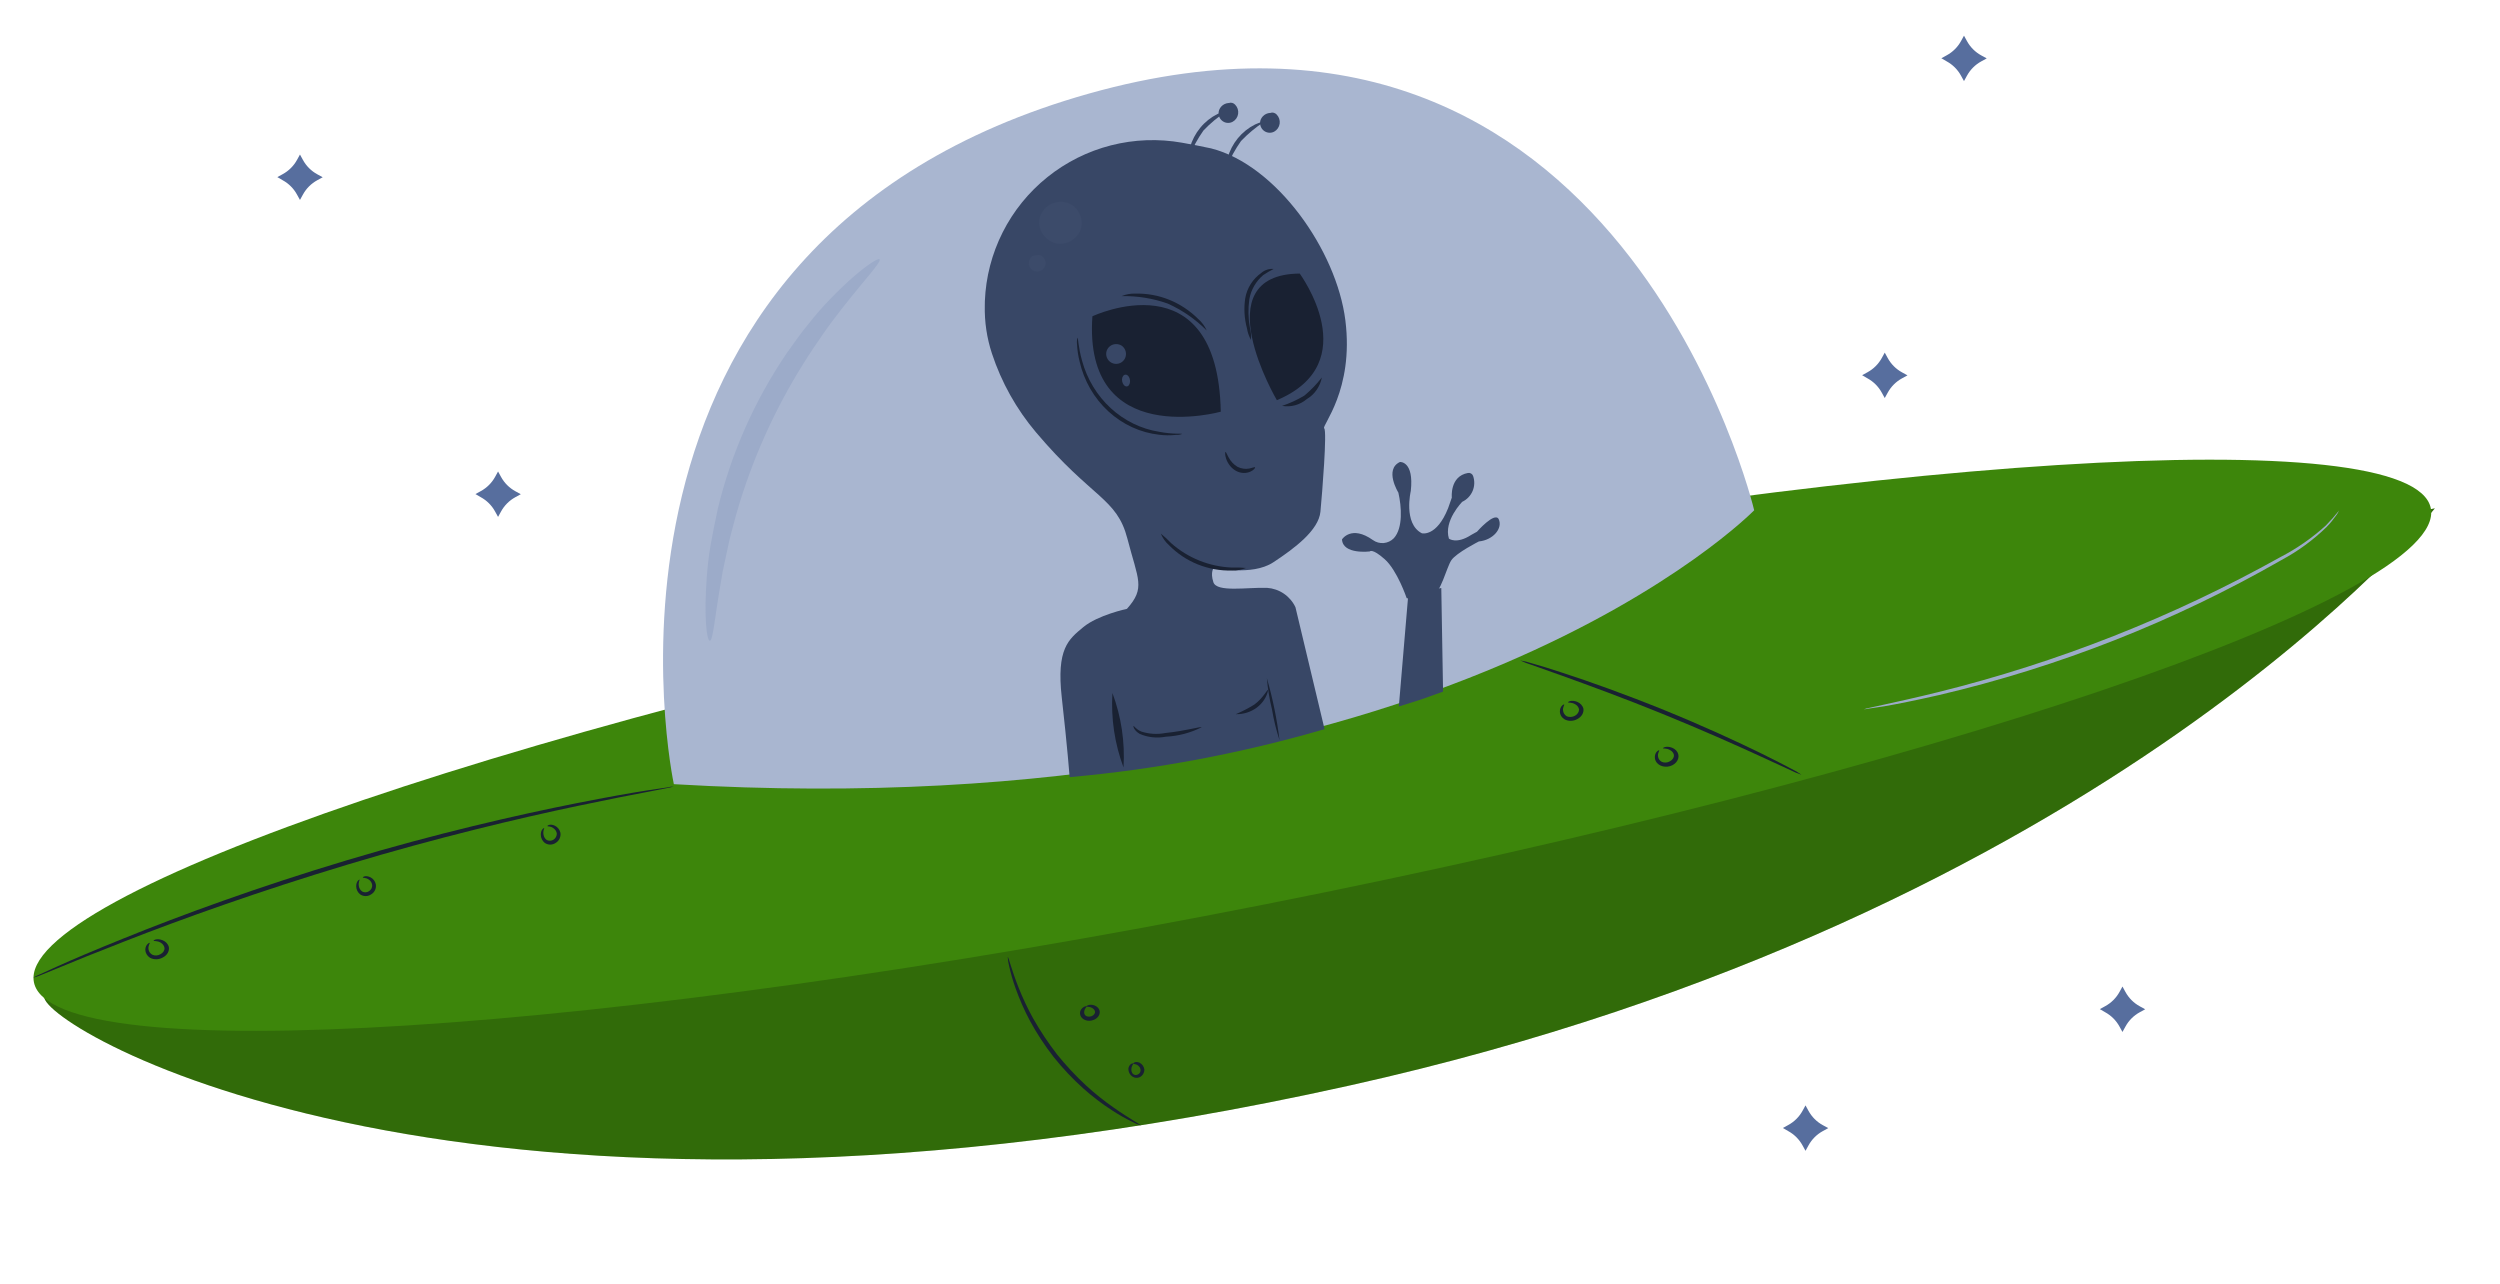
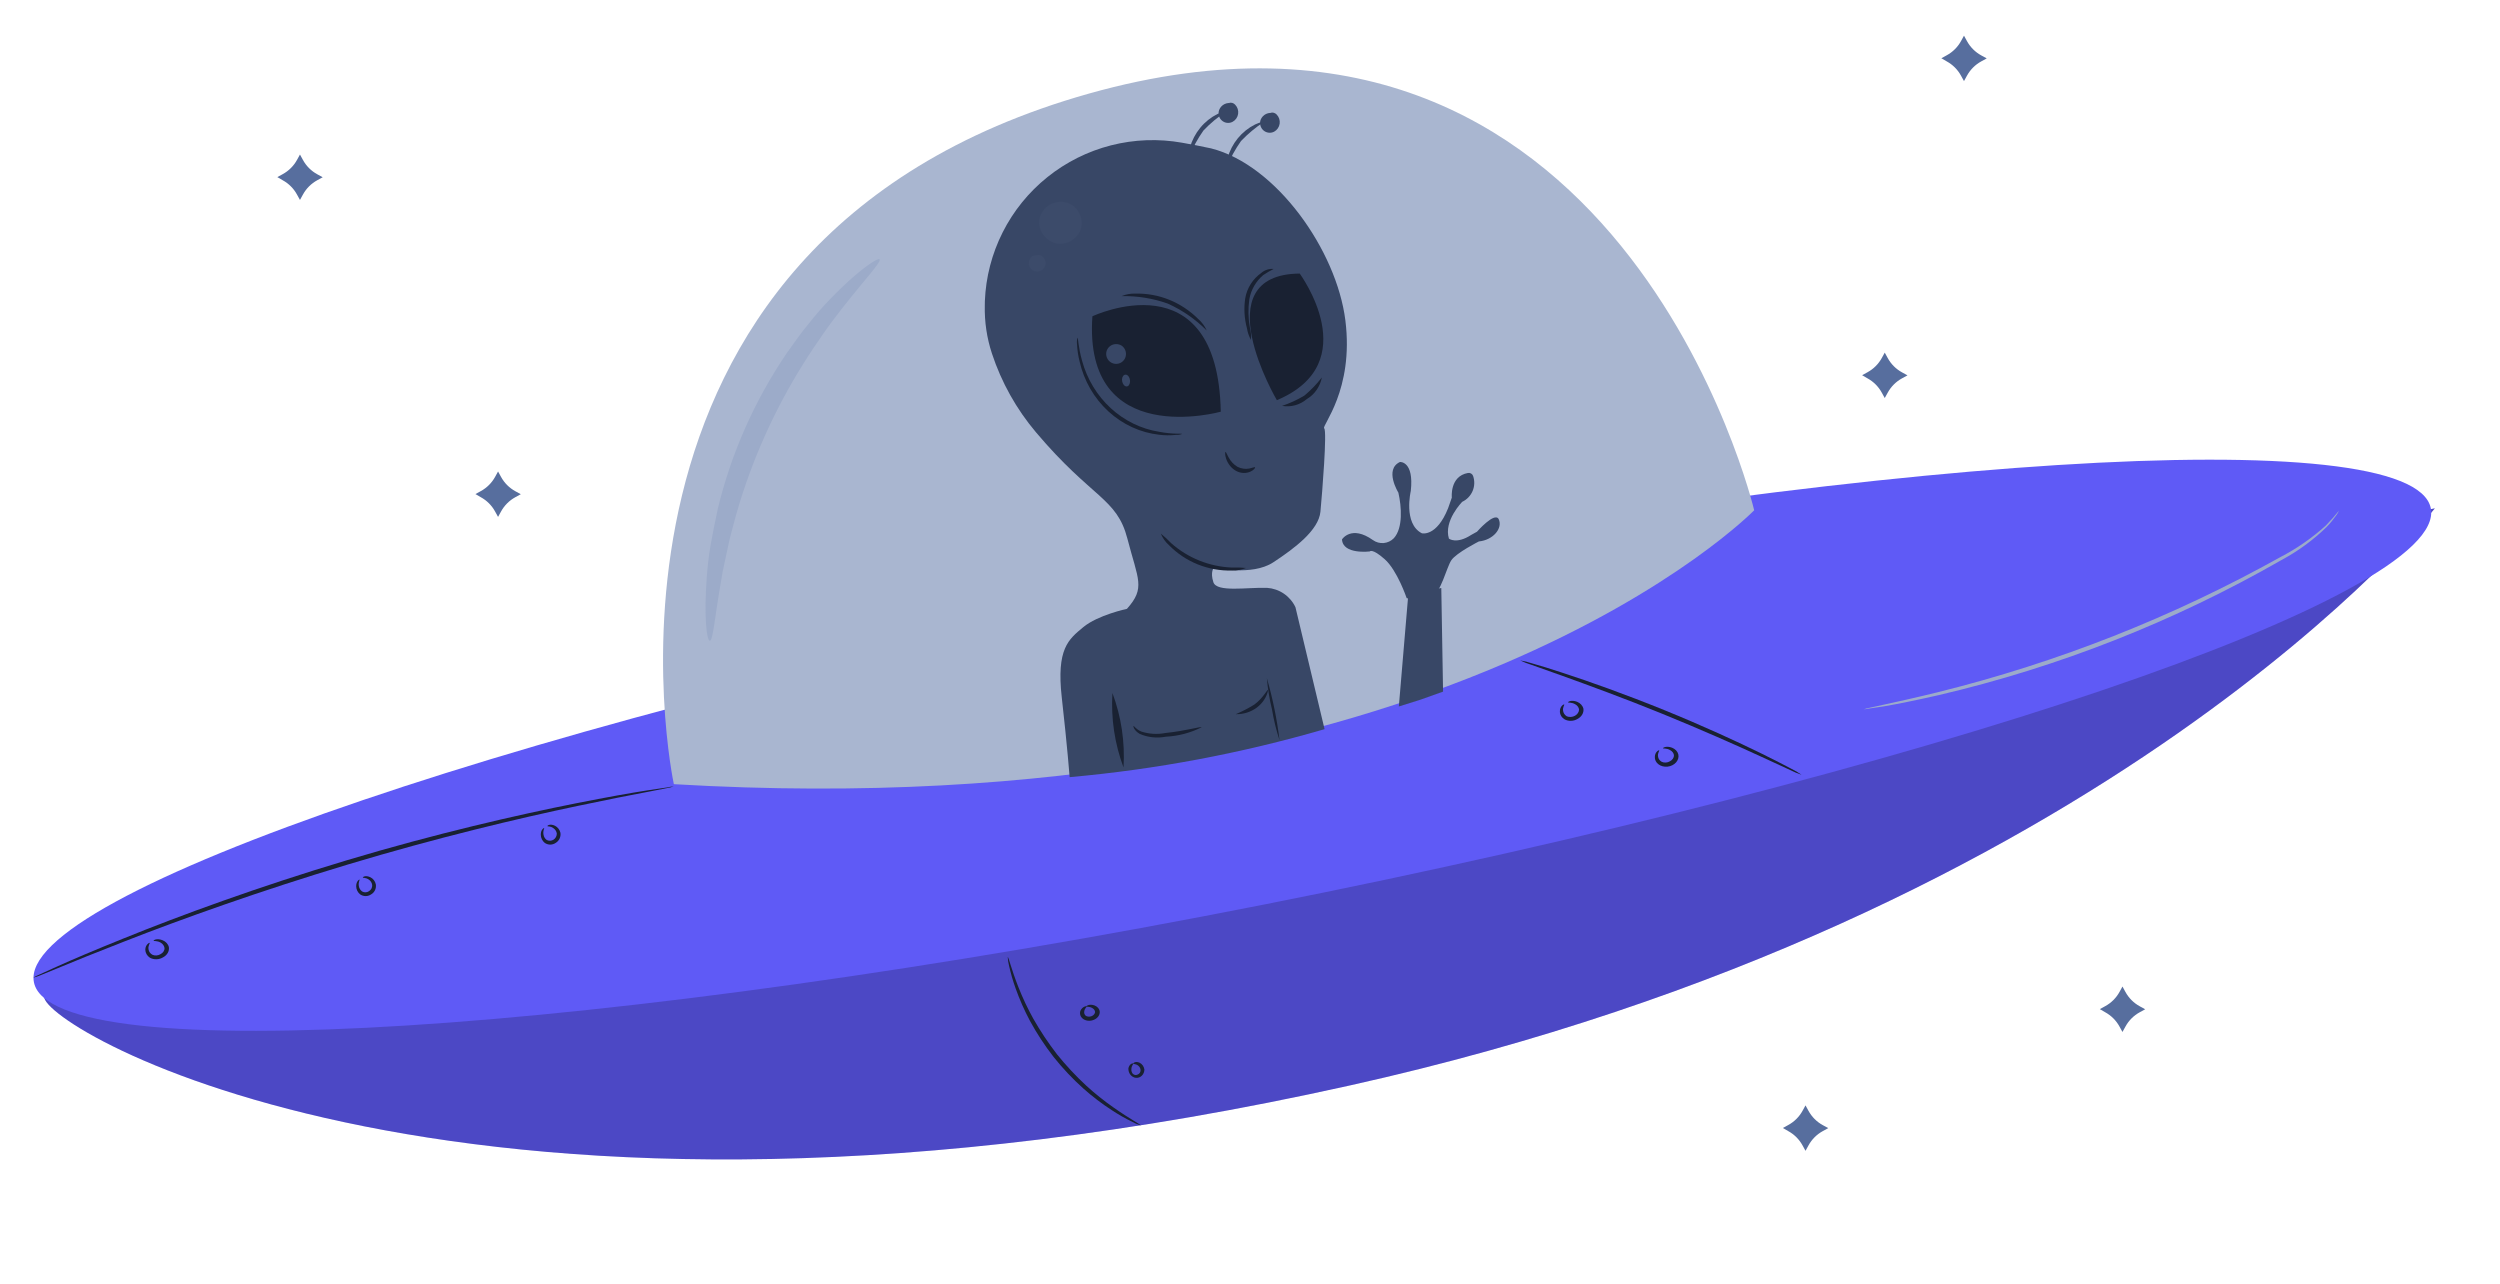
<svg xmlns="http://www.w3.org/2000/svg" width="631" height="324" viewbox="0 0 631 324" fill="none">
-   <path d="M11.139 251.506C10.397 259.2 117.384 323.723 340.77 273.954C532.729 231.211 614.553 128.305 614.553 128.305L11.139 251.506Z" fill="#3d860b" />
+   <path d="M11.139 251.506C10.397 259.2 117.384 323.723 340.77 273.954C532.729 231.211 614.553 128.305 614.553 128.305L11.139 251.506Z" fill="#5F5AF6" />
  <path opacity="0.2" d="M11.139 251.506C10.397 259.2 117.384 323.723 340.77 273.954C532.729 231.211 614.553 128.305 614.553 128.305L11.139 251.506Z" fill="black" />
-   <path d="M319.006 228.313C486.063 195.277 617.93 150.496 613.534 128.289C609.14 106.084 470.151 114.861 303.091 147.897C136.034 180.932 4.169 225.713 8.563 247.92C12.957 270.125 151.948 261.346 319.006 228.313Z" fill="#3d860b" />
+   <path d="M319.006 228.313C486.063 195.277 617.93 150.496 613.534 128.289C609.14 106.084 470.151 114.861 303.091 147.897C136.034 180.932 4.169 225.713 8.563 247.92C12.957 270.125 151.948 261.346 319.006 228.313Z" fill="#5F5AF6" />
  <path d="M170.078 197.925C170.078 197.925 140.689 61.425 274.861 23.617C409.033 -14.194 442.756 128.794 442.756 128.794C442.756 128.794 364.254 209.375 170.078 197.925Z" fill="#A9B6D0" />
  <path d="M222.005 65.449C222.561 66.037 218.345 70.422 212.372 78.058C210.903 79.963 209.278 82.054 207.673 84.405C206.067 86.758 204.323 89.272 202.682 91.935C195.354 103.661 189.701 116.347 185.882 129.629C185.058 132.717 184.207 135.627 183.661 138.392C183.114 141.154 182.425 143.776 182.083 146.143C180.403 155.66 179.98 161.716 179.166 161.717C178.349 161.715 177.647 155.623 178.394 145.575C178.593 143.086 178.862 140.365 179.371 137.485C179.878 134.606 180.521 131.523 181.201 128.293C184.599 114.307 190.485 101.044 198.577 89.132C200.5 86.447 202.277 83.867 204.182 81.612C205.863 79.475 207.652 77.426 209.542 75.471C216.421 68.311 221.601 64.92 222.005 65.449Z" fill="#9CABC9" />
  <path d="M590.373 128.868C590.193 129.283 589.965 129.673 589.695 130.033C588.953 131.093 588.131 132.09 587.235 133.019C583.832 136.328 579.986 139.139 575.809 141.373C548.78 156.866 519.663 168.34 489.363 175.442C483.473 176.789 478.818 177.707 475.573 178.271L471.78 178.835C471.341 178.932 470.897 178.998 470.448 179.033C470.867 178.86 471.308 178.74 471.756 178.674L475.491 177.852C478.754 177.141 483.453 176.115 489.23 174.683C519.361 167.21 548.373 155.763 575.519 140.638C579.686 138.485 583.556 135.797 587.037 132.641C588.214 131.442 589.328 130.183 590.373 128.868Z" fill="#9CABC9" />
  <path d="M287.908 284.052C287.198 283.846 286.514 283.556 285.872 283.189C284.057 282.318 282.303 281.322 280.624 280.21C278.107 278.588 275.723 276.773 273.49 274.781C270.758 272.34 268.238 269.676 265.959 266.813C263.71 263.929 261.701 260.868 259.955 257.656C258.552 255.027 257.347 252.297 256.349 249.491C255.666 247.602 255.109 245.671 254.676 243.709C254.488 242.996 254.379 242.264 254.352 241.526C254.55 241.497 255.225 244.531 257.051 249.165C258.129 251.898 259.385 254.558 260.81 257.129C262.588 260.258 264.586 263.257 266.788 266.108C269.043 268.914 271.503 271.55 274.147 273.999C276.321 275.991 278.627 277.837 281.049 279.525C285.175 282.449 287.999 283.857 287.908 284.052Z" fill="#192132" />
  <path d="M274.301 254.03C274.322 254.172 273.751 254.502 273.669 255.275C273.623 255.479 273.634 255.686 273.702 255.88C273.769 256.074 273.89 256.249 274.057 256.392C274.263 256.513 274.503 256.584 274.76 256.6C275.014 256.615 275.276 256.573 275.514 256.481C275.751 256.387 275.957 256.243 276.113 256.066C276.27 255.888 276.368 255.681 276.402 255.467C276.391 255.263 276.326 255.066 276.209 254.891C276.093 254.715 275.929 254.568 275.732 254.454C274.99 253.989 274.301 254.195 274.229 254.041C274.157 253.886 274.921 253.341 276.195 253.748C276.571 253.88 276.892 254.091 277.132 254.361C277.371 254.632 277.52 254.952 277.568 255.294C277.612 255.734 277.479 256.184 277.19 256.572C276.903 256.962 276.478 257.267 275.977 257.444C275.548 257.612 275.079 257.677 274.621 257.632C274.166 257.586 273.741 257.432 273.396 257.189C273.053 256.943 272.805 256.619 272.682 256.25C272.559 255.883 272.566 255.487 272.701 255.111C273.246 253.94 274.328 253.881 274.301 254.03Z" fill="#192132" />
  <path d="M286.037 268.481C286.06 268.636 285.617 268.946 285.56 269.807C285.536 270.023 285.556 270.247 285.621 270.457C285.684 270.669 285.787 270.863 285.926 271.028C286.097 271.192 286.308 271.299 286.531 271.33C286.756 271.36 286.98 271.315 287.177 271.199C287.387 271.121 287.57 270.971 287.697 270.772C287.825 270.573 287.891 270.334 287.888 270.087C287.869 269.868 287.806 269.658 287.704 269.469C287.601 269.279 287.462 269.115 287.297 268.989C286.665 268.454 286.1 268.63 286.037 268.481C285.975 268.333 286.583 267.752 287.654 268.241C287.969 268.399 288.243 268.639 288.452 268.941C288.661 269.242 288.797 269.595 288.85 269.967C288.842 270.261 288.779 270.552 288.666 270.817C288.555 271.083 288.392 271.319 288.192 271.514C287.994 271.706 287.76 271.855 287.503 271.945C287.247 272.037 286.976 272.07 286.707 272.043C286.436 272.02 286.171 271.933 285.928 271.794C285.685 271.658 285.47 271.465 285.292 271.238C285.116 271.007 284.982 270.741 284.9 270.458C284.819 270.174 284.788 269.875 284.814 269.58C285.157 268.321 286.054 268.321 286.037 268.481Z" fill="#192132" />
  <path d="M8.385 246.767C8.87 246.458 9.382 246.197 9.916 245.987L14.412 243.946C18.222 242.21 23.962 239.778 31.12 236.89C45.294 231.135 65.179 223.832 87.571 217.121C109.963 210.407 130.616 205.676 145.632 202.705C153.139 201.22 159.242 200.128 163.458 199.48L168.332 198.755C168.894 198.618 169.466 198.533 170.044 198.501C169.499 198.679 168.942 198.818 168.375 198.911L163.534 199.857C159.339 200.646 153.251 201.838 145.759 203.424C130.789 206.574 110.22 211.457 87.85 218.185C65.481 224.914 45.614 232.051 31.373 237.631C24.241 240.414 18.502 242.721 14.559 244.375L9.996 246.241C9.473 246.459 8.935 246.636 8.385 246.767Z" fill="#192132" />
  <path d="M454.707 195.552C453.748 195.247 452.817 194.86 451.926 194.397L444.464 190.96C438.16 188.054 429.407 184.167 419.597 180.174C409.788 176.18 400.802 172.911 394.253 170.546L386.504 167.795C385.536 167.503 384.596 167.131 383.688 166.685C384.688 166.847 385.672 167.09 386.632 167.415C388.504 167.941 391.193 168.748 394.495 169.846C401.115 172 410.175 175.219 420.005 179.207C429.833 183.198 438.567 187.229 444.79 190.287C447.897 191.837 450.411 193.113 452.116 194.025C453.024 194.459 453.89 194.968 454.707 195.552Z" fill="#192132" />
  <path d="M394.796 177.812C394.95 177.909 394.344 178.491 394.538 179.487C394.63 180.022 394.965 180.497 395.472 180.806C395.793 180.929 396.151 180.98 396.51 180.953C396.869 180.928 397.216 180.824 397.526 180.652C397.833 180.481 398.087 180.248 398.267 179.973C398.45 179.699 398.549 179.393 398.559 179.084C398.517 178.817 398.41 178.561 398.247 178.334C398.081 178.107 397.862 177.914 397.602 177.77C396.664 177.2 395.822 177.423 395.777 177.272C395.732 177.122 396.617 176.576 398.06 177.129C398.463 177.295 398.813 177.536 399.088 177.833C399.364 178.133 399.558 178.484 399.653 178.863C399.728 179.366 399.621 179.881 399.355 180.345C399.087 180.811 398.668 181.2 398.152 181.47C397.66 181.763 397.086 181.926 396.499 181.94C395.915 181.955 395.346 181.816 394.867 181.545C394.505 181.314 394.211 181.013 394.012 180.665C393.811 180.315 393.71 179.927 393.714 179.529C393.723 178.189 394.757 177.701 394.796 177.812Z" fill="#192132" />
  <path d="M137.362 209.025C137.38 209.142 137 209.693 137.184 210.673C137.222 210.942 137.315 211.198 137.455 211.429C137.596 211.661 137.78 211.86 137.999 212.014C138.269 212.153 138.571 212.217 138.873 212.2C139.175 212.186 139.466 212.092 139.72 211.926C139.977 211.762 140.184 211.533 140.327 211.259C140.471 210.987 140.544 210.68 140.538 210.37C140.496 210.104 140.399 209.851 140.258 209.624C140.114 209.397 139.928 209.201 139.709 209.053C138.908 208.44 138.211 208.662 138.169 208.509C138.126 208.359 138.856 207.835 140.077 208.423C140.42 208.596 140.721 208.843 140.959 209.152C141.197 209.458 141.367 209.814 141.453 210.195C141.528 210.697 141.454 211.209 141.24 211.663C141.026 212.117 140.685 212.494 140.259 212.745C139.852 213.027 139.372 213.179 138.879 213.179C138.386 213.178 137.902 213.026 137.492 212.741C137.187 212.499 136.94 212.187 136.767 211.834C136.596 211.479 136.502 211.09 136.496 210.695C136.473 209.375 137.324 208.894 137.362 209.025Z" fill="#192132" />
  <path d="M90.772 222.028C90.79 222.145 90.406 222.675 90.574 223.676C90.62 223.943 90.717 224.198 90.86 224.429C91.004 224.657 91.191 224.855 91.409 225.012C91.676 225.163 91.978 225.236 92.283 225.223C92.587 225.208 92.882 225.108 93.132 224.932C93.398 224.779 93.614 224.549 93.758 224.274C93.901 223.998 93.963 223.685 93.94 223.373C93.902 223.105 93.811 222.847 93.67 222.616C93.53 222.384 93.343 222.186 93.125 222.034C92.324 221.443 91.622 221.645 91.58 221.492C91.537 221.342 92.272 220.838 93.497 221.425C93.839 221.595 94.141 221.844 94.376 222.15C94.613 222.458 94.778 222.816 94.858 223.195C94.941 223.696 94.873 224.206 94.662 224.661C94.45 225.116 94.105 225.493 93.676 225.739C93.268 226.022 92.786 226.174 92.291 226.173C91.796 226.173 91.311 226.022 90.9 225.737C90.594 225.496 90.346 225.185 90.173 224.833C90.001 224.478 89.907 224.09 89.902 223.695C89.898 222.375 90.734 221.896 90.772 222.028Z" fill="#192132" />
  <path d="M37.78 237.985C37.909 238.083 37.304 238.665 37.498 239.661C37.538 239.931 37.645 240.186 37.811 240.413C37.977 240.64 38.196 240.831 38.456 240.977C38.77 241.123 39.13 241.187 39.495 241.161C39.86 241.135 40.211 241.02 40.511 240.83C40.833 240.673 41.101 240.44 41.278 240.162C41.458 239.884 41.544 239.571 41.523 239.26C41.433 238.724 41.095 238.249 40.589 237.94C39.651 237.37 38.785 237.599 38.762 237.444C38.739 237.291 39.604 236.748 41.051 237.32C41.454 237.482 41.805 237.723 42.079 238.025C42.349 238.325 42.536 238.677 42.623 239.057C42.7 239.554 42.598 240.066 42.334 240.528C42.069 240.988 41.652 241.376 41.14 241.643C40.645 241.938 40.065 242.103 39.475 242.117C38.885 242.131 38.31 241.995 37.827 241.721C37.472 241.483 37.185 241.181 36.986 240.833C36.787 240.485 36.681 240.099 36.673 239.705C36.705 238.362 37.74 237.871 37.78 237.985Z" fill="#192132" />
  <path d="M418.765 189.394C418.918 189.486 418.312 190.054 418.499 191.003C418.537 191.263 418.638 191.512 418.797 191.733C418.956 191.954 419.172 192.142 419.425 192.283C419.736 192.429 420.094 192.492 420.458 192.469C420.818 192.445 421.172 192.336 421.473 192.152C421.796 191.994 422.066 191.764 422.248 191.49C422.432 191.214 422.521 190.907 422.508 190.599C422.464 190.342 422.36 190.098 422.196 189.882C422.034 189.663 421.817 189.48 421.561 189.341C420.626 188.772 419.789 189.012 419.744 188.865C419.7 188.72 420.585 188.185 422.02 188.718C422.423 188.876 422.774 189.106 423.047 189.397C423.321 189.689 423.511 190.03 423.604 190.398C423.683 190.743 423.675 191.1 423.58 191.448C423.483 191.798 423.302 192.128 423.047 192.422C422.792 192.715 422.469 192.961 422.097 193.147C421.727 193.333 421.32 193.453 420.9 193.5C420.479 193.546 420.057 193.518 419.659 193.415C419.262 193.314 418.9 193.142 418.598 192.91C418.293 192.679 418.053 192.394 417.896 192.074C417.737 191.754 417.665 191.404 417.681 191.049C417.694 189.765 418.724 189.266 418.765 189.394Z" fill="#192132" />
  <path d="M298.363 36.022C292.405 34.961 286.288 35.187 280.423 36.684C274.56 38.181 269.083 40.917 264.367 44.704C259.648 48.489 255.799 53.241 253.076 58.637C250.353 64.033 248.818 69.949 248.58 75.984L248.563 77.107C248.47 81.222 249.079 85.322 250.366 89.229C252.762 96.506 256.534 103.253 261.478 109.106C275.66 125.9 281.874 125.587 284.559 135.972C287.247 146.358 289.176 148.37 284.439 153.673C284.439 153.673 277.088 155.235 273.403 158.304C269.721 161.375 266.596 163.673 267.997 176.1C269.396 188.529 269.98 196.153 269.98 196.153C291.77 194.208 313.319 190.151 334.323 184.04L326.973 153.268C326.325 151.888 325.317 150.706 324.057 149.845C322.795 148.984 321.327 148.476 319.803 148.373C314.721 148.213 307.115 149.568 306.256 146.948C305.397 144.329 306.399 143.245 306.399 143.245C306.399 143.245 315.932 145.509 321.373 141.932C326.814 138.355 332.829 133.819 333.276 129.154C333.725 124.489 334.985 108.693 334.225 108.115C333.468 107.536 341.787 98.504 339.573 80.867C337.358 63.228 322.2 41.654 305.691 37.455C303.151 36.912 300.708 36.433 298.363 36.022Z" fill="#384766" />
  <path d="M275.721 79.831C275.721 79.831 307.362 64.83 308.123 103.913C308.123 103.913 273.352 113.635 275.721 79.831Z" fill="#192132" />
  <path d="M322.281 101.004C322.281 101.004 303.583 69.238 328.059 69.046C328.074 69.145 344.709 91.575 322.281 101.004Z" fill="#192132" />
  <path d="M373.263 136.662C373.263 136.662 367.553 139.552 366.316 141.409C365.078 143.267 363.72 149.552 361.363 150.637C359.32 151.28 357.149 151.399 355.049 150.983C355.049 150.983 352.673 143.95 349.491 141.137C346.309 138.325 345.74 139.185 345.74 139.185C345.74 139.185 338.928 140.034 338.72 136.147C338.72 136.147 341.053 132.433 346.522 136.313C347.309 136.881 348.275 137.147 349.244 137.063C350.211 136.978 351.117 136.549 351.796 135.854C354.156 133.28 353.759 127.868 352.948 124.337C352.948 124.337 349.315 118.489 353.353 116.603C353.353 116.603 356.936 116.335 356.082 123.931C356.082 123.931 354.132 132.16 358.874 134.597C358.874 134.597 362.585 135.598 365.506 128.263L366.439 125.596C366.439 125.596 365.864 120.211 370.51 119.378C370.779 119.327 371.059 119.375 371.296 119.511C371.535 119.648 371.716 119.864 371.806 120.123C372.24 121.355 372.199 122.703 371.695 123.908C371.192 125.114 370.257 126.091 369.074 126.652C369.074 126.652 364.322 131.44 365.707 135.95C365.707 135.95 367.589 137.446 371.34 135.009L372.796 134.201C372.796 134.201 377.22 129.135 378.255 131.002C379.378 133.323 376.876 136.309 373.263 136.662Z" fill="#384766" />
  <path d="M355.479 149.73L353.066 178.317L358.575 176.584L364.229 174.566L363.783 148.415L355.479 149.73Z" fill="#384766" />
  <g opacity="0.2">
    <path opacity="0.2" d="M266.864 51.031C265.647 51.209 264.528 51.8 263.691 52.702C262.856 53.606 262.354 54.766 262.268 55.994C262.274 57.25 262.701 58.469 263.48 59.454C264.259 60.442 265.346 61.14 266.567 61.438C267.809 61.663 269.091 61.456 270.204 60.857C271.316 60.256 272.192 59.297 272.687 58.134C273.111 56.945 273.11 55.645 272.685 54.456C272.262 53.265 271.438 52.258 270.356 51.606C269.667 51.226 268.901 51.002 268.116 50.952C267.332 50.901 266.543 51.022 265.809 51.308" fill="#9CABC9" />
  </g>
  <path d="M281.554 86.853C280.986 86.882 280.447 87.108 280.02 87.49C279.596 87.872 279.315 88.389 279.222 88.955C279.137 89.553 279.267 90.162 279.589 90.671C279.909 91.181 280.401 91.56 280.976 91.736C281.547 91.912 282.164 91.876 282.711 91.636C283.261 91.394 283.704 90.961 283.962 90.418C284.211 89.881 284.266 89.275 284.118 88.702C283.971 88.129 283.632 87.624 283.156 87.275C282.854 87.069 282.51 86.932 282.15 86.875C281.791 86.818 281.421 86.843 281.073 86.947" fill="#384766" />
  <path d="M284.065 94.575C283.837 94.573 283.625 94.692 283.465 94.911C283.307 95.126 283.209 95.429 283.19 95.768C283.188 96.12 283.264 96.477 283.41 96.786C283.556 97.091 283.761 97.325 283.993 97.446C284.224 97.571 284.465 97.571 284.675 97.45C284.887 97.328 285.052 97.094 285.142 96.786C285.22 96.534 285.244 96.246 285.21 95.951C285.174 95.659 285.083 95.378 284.946 95.144C284.811 94.909 284.636 94.734 284.445 94.636C284.254 94.541 284.054 94.529 283.873 94.604" fill="#384766" />
  <g opacity="0.2">
    <path opacity="0.2" d="M260.763 64.551C260.325 64.793 259.988 65.18 259.809 65.644C259.628 66.109 259.617 66.622 259.777 67.094C259.936 67.566 260.255 67.968 260.68 68.229C261.107 68.489 261.61 68.591 262.103 68.517C262.595 68.444 263.048 68.2 263.379 67.827C263.71 67.454 263.9 66.977 263.915 66.479C263.931 65.981 263.771 65.493 263.463 65.101C263.154 64.709 262.718 64.437 262.232 64.333" fill="#9CABC9" />
  </g>
  <path d="M298.352 109.536C297.863 109.718 297.341 109.796 296.818 109.764C295.406 109.921 293.979 109.911 292.566 109.729C287.827 109.2 283.343 107.134 279.745 103.825C276.147 100.517 273.612 96.127 272.494 91.272C272.13 89.826 271.91 88.347 271.837 86.857C271.772 86.312 271.812 85.761 271.953 85.236C272.147 85.207 272.118 87.541 273.121 91.076C274.381 95.687 276.891 99.833 280.343 103.012C283.797 106.191 288.047 108.264 292.573 108.982C296.07 109.667 298.344 109.349 298.352 109.536Z" fill="#192132" />
  <path d="M304.577 83.417C301.712 80.56 298.377 78.257 294.728 76.621C290.975 75.29 287.024 74.655 283.068 74.748C284.178 74.277 285.374 74.059 286.578 74.106C289.482 74.033 292.378 74.559 295.094 75.654C297.811 76.749 300.293 78.389 302.395 80.481C303.325 81.282 304.07 82.286 304.577 83.417Z" fill="#192132" />
  <path d="M315.751 85.799C315.234 84.886 314.888 83.887 314.73 82.854C314.065 80.395 313.916 77.829 314.294 75.306C314.507 74.022 314.983 72.787 315.687 71.679C316.391 70.568 317.313 69.606 318.401 68.845C318.822 68.49 319.31 68.221 319.839 68.055C320.368 67.89 320.924 67.832 321.476 67.881C320.568 68.346 319.687 68.863 318.84 69.426C316.992 70.999 315.754 73.143 315.339 75.494C314.995 77.898 315.042 80.337 315.479 82.723C315.742 83.725 315.833 84.766 315.751 85.799Z" fill="#192132" />
  <path d="M333.637 95.271C333.415 96.41 332.963 97.485 332.309 98.424C331.657 99.363 330.819 100.145 329.85 100.722C328.988 101.453 327.982 101.984 326.904 102.283C325.822 102.579 324.693 102.637 323.584 102.447C325.546 101.79 327.435 100.92 329.219 99.854C330.848 98.497 332.328 96.961 333.637 95.271Z" fill="#192132" />
  <path d="M316.794 117.971C316.813 118.102 316.511 118.619 315.657 119.016C315.09 119.276 314.478 119.399 313.86 119.377C313.239 119.356 312.624 119.19 312.047 118.89C311.472 118.587 310.948 118.158 310.506 117.625C310.062 117.09 309.712 116.465 309.472 115.781C309.125 114.732 309.217 114.068 309.328 114.052C309.44 114.035 309.642 114.633 310.084 115.421C310.631 116.452 311.415 117.287 312.343 117.825C313.297 118.301 314.335 118.451 315.334 118.255C316.236 118.054 316.712 117.803 316.794 117.971Z" fill="#192132" />
  <path d="M314.502 143.351C313.375 143.82 312.156 144.043 310.933 144.001C307.98 144.08 305.042 143.55 302.309 142.451C299.577 141.348 297.108 139.701 295.058 137.606C294.147 136.803 293.44 135.803 292.993 134.679C293.911 135.425 294.779 136.229 295.591 137.086C299.825 140.847 305.263 143.029 310.965 143.253C312.144 143.206 313.327 143.241 314.502 143.351Z" fill="#192132" />
  <path d="M283.574 193.707C281.326 187.657 280.389 181.356 280.779 174.914C283.026 180.964 283.963 187.264 283.574 193.707Z" fill="#192132" />
  <path d="M303.295 183.558C300.523 184.963 297.434 185.78 294.285 185.941C292.013 186.378 289.673 186.125 287.653 185.225C286.132 184.334 285.987 183.22 286.112 183.22C286.239 183.219 286.676 184.033 288.049 184.636C289.987 185.275 292.118 185.404 294.187 185.004C299.224 184.493 303.194 183.299 303.295 183.558Z" fill="#192132" />
  <path d="M322.953 186.819C322.135 184.329 321.496 181.731 321.054 179.083C320.415 176.485 319.976 173.815 319.749 171.14C321.228 176.225 322.308 181.504 322.956 186.839L322.953 186.819Z" fill="#192132" />
  <path d="M320.091 174.13C319.745 175.877 318.724 177.465 317.217 178.594C315.708 179.722 313.82 180.315 311.904 180.261C313.525 179.573 315.086 178.765 316.573 177.848C318.866 176.162 319.791 174.026 320.091 174.13Z" fill="#192132" />
  <path d="M318.993 30.797C316.899 32.163 314.967 33.773 313.235 35.593C311.778 37.649 310.562 39.876 309.615 42.228C309.496 42.246 309.475 41.286 309.84 39.889C310.353 38.059 311.232 36.359 312.426 34.901C313.619 33.443 315.1 32.258 316.773 31.421C318.073 30.807 318.953 30.676 318.993 30.797Z" fill="#384766" />
  <path d="M321.58 28.634C320.92 28.416 320.202 28.459 319.571 28.754C318.942 29.051 318.446 29.576 318.185 30.228C318.022 30.693 318.003 31.197 318.128 31.675C318.252 32.154 318.519 32.582 318.89 32.907C319.26 33.231 319.719 33.434 320.204 33.491C320.691 33.549 321.182 33.456 321.615 33.224C321.98 33.021 322.295 32.734 322.532 32.388C322.771 32.04 322.924 31.642 322.985 31.224C323.043 30.806 323.007 30.378 322.878 29.977C322.746 29.574 322.524 29.209 322.231 28.907C322.037 28.699 321.791 28.546 321.517 28.467C321.244 28.39 320.956 28.387 320.683 28.46" fill="#384766" />
  <path d="M309.503 28.169C307.402 29.522 305.469 31.126 303.745 32.95C302.285 35.011 301.07 37.241 300.126 39.595C300.005 39.613 299.988 38.671 300.33 37.256C300.851 35.418 301.741 33.712 302.944 32.251C304.138 30.791 305.624 29.604 307.299 28.77C308.501 28.173 309.465 28.05 309.503 28.169Z" fill="#384766" />
  <path d="M311.101 26.133C310.438 25.915 309.72 25.963 309.09 26.263C308.463 26.562 307.971 27.092 307.714 27.745C307.546 28.211 307.523 28.717 307.649 29.198C307.771 29.68 308.039 30.11 308.41 30.433C308.782 30.757 309.242 30.96 309.73 31.012C310.215 31.064 310.707 30.966 311.135 30.728C311.5 30.527 311.815 30.243 312.051 29.896C312.29 29.55 312.445 29.154 312.503 28.736C312.564 28.32 312.528 27.893 312.397 27.492C312.265 27.091 312.046 26.726 311.752 26.426C311.561 26.212 311.315 26.056 311.042 25.977C310.769 25.895 310.48 25.898 310.206 25.979" fill="#384766" />
  <path d="M495.711 9L496.456 10.362C497.292 11.897 498.553 13.158 500.088 13.994L501.45 14.739L500.088 15.483C498.553 16.319 497.292 17.58 496.456 19.115L495.711 20.468L494.967 19.115C494.131 17.58 492.87 16.319 491.335 15.483L490 14.702L491.353 13.958C492.888 13.122 494.149 11.861 494.985 10.326L495.711 9Z" fill="#576E9E" />
  <path d="M125.711 119L126.456 120.362C127.292 121.897 128.553 123.158 130.088 123.994L131.45 124.738L130.088 125.483C128.553 126.319 127.292 127.58 126.456 129.115L125.711 130.468L124.967 129.115C124.131 127.58 122.87 126.319 121.335 125.483L120 124.702L121.353 123.958C122.888 123.122 124.149 121.861 124.985 120.326L125.711 119Z" fill="#576E9E" />
  <path d="M535.711 249L536.456 250.362C537.292 251.897 538.553 253.158 540.088 253.994L541.45 254.738L540.088 255.483C538.553 256.319 537.292 257.58 536.456 259.115L535.711 260.468L534.967 259.115C534.131 257.58 532.87 256.319 531.335 255.483L530 254.702L531.353 253.958C532.888 253.122 534.149 251.861 534.985 250.326L535.711 249Z" fill="#576E9E" />
  <path d="M455.711 279L456.456 280.362C457.292 281.897 458.553 283.158 460.088 283.994L461.45 284.738L460.088 285.483C458.553 286.319 457.292 287.58 456.456 289.115L455.711 290.468L454.967 289.115C454.131 287.58 452.87 286.319 451.335 285.483L450 284.702L451.353 283.958C452.888 283.122 454.149 281.861 454.985 280.326L455.711 279Z" fill="#576E9E" />
  <path d="M475.711 89L476.456 90.362C477.292 91.897 478.553 93.158 480.088 93.994L481.45 94.739L480.088 95.483C478.553 96.319 477.292 97.58 476.456 99.115L475.711 100.468L474.967 99.115C474.131 97.58 472.87 96.319 471.335 95.483L470 94.702L471.353 93.958C472.888 93.122 474.149 91.861 474.985 90.326L475.711 89Z" fill="#576E9E" />
  <path d="M75.711 39L76.456 40.362C77.292 41.897 78.553 43.158 80.088 43.994L81.45 44.739L80.088 45.483C78.553 46.319 77.292 47.58 76.456 49.115L75.711 50.468L74.967 49.115C74.131 47.58 72.87 46.319 71.335 45.483L70 44.702L71.353 43.958C72.888 43.122 74.149 41.861 74.985 40.326L75.711 39Z" fill="#576E9E" />
</svg>
